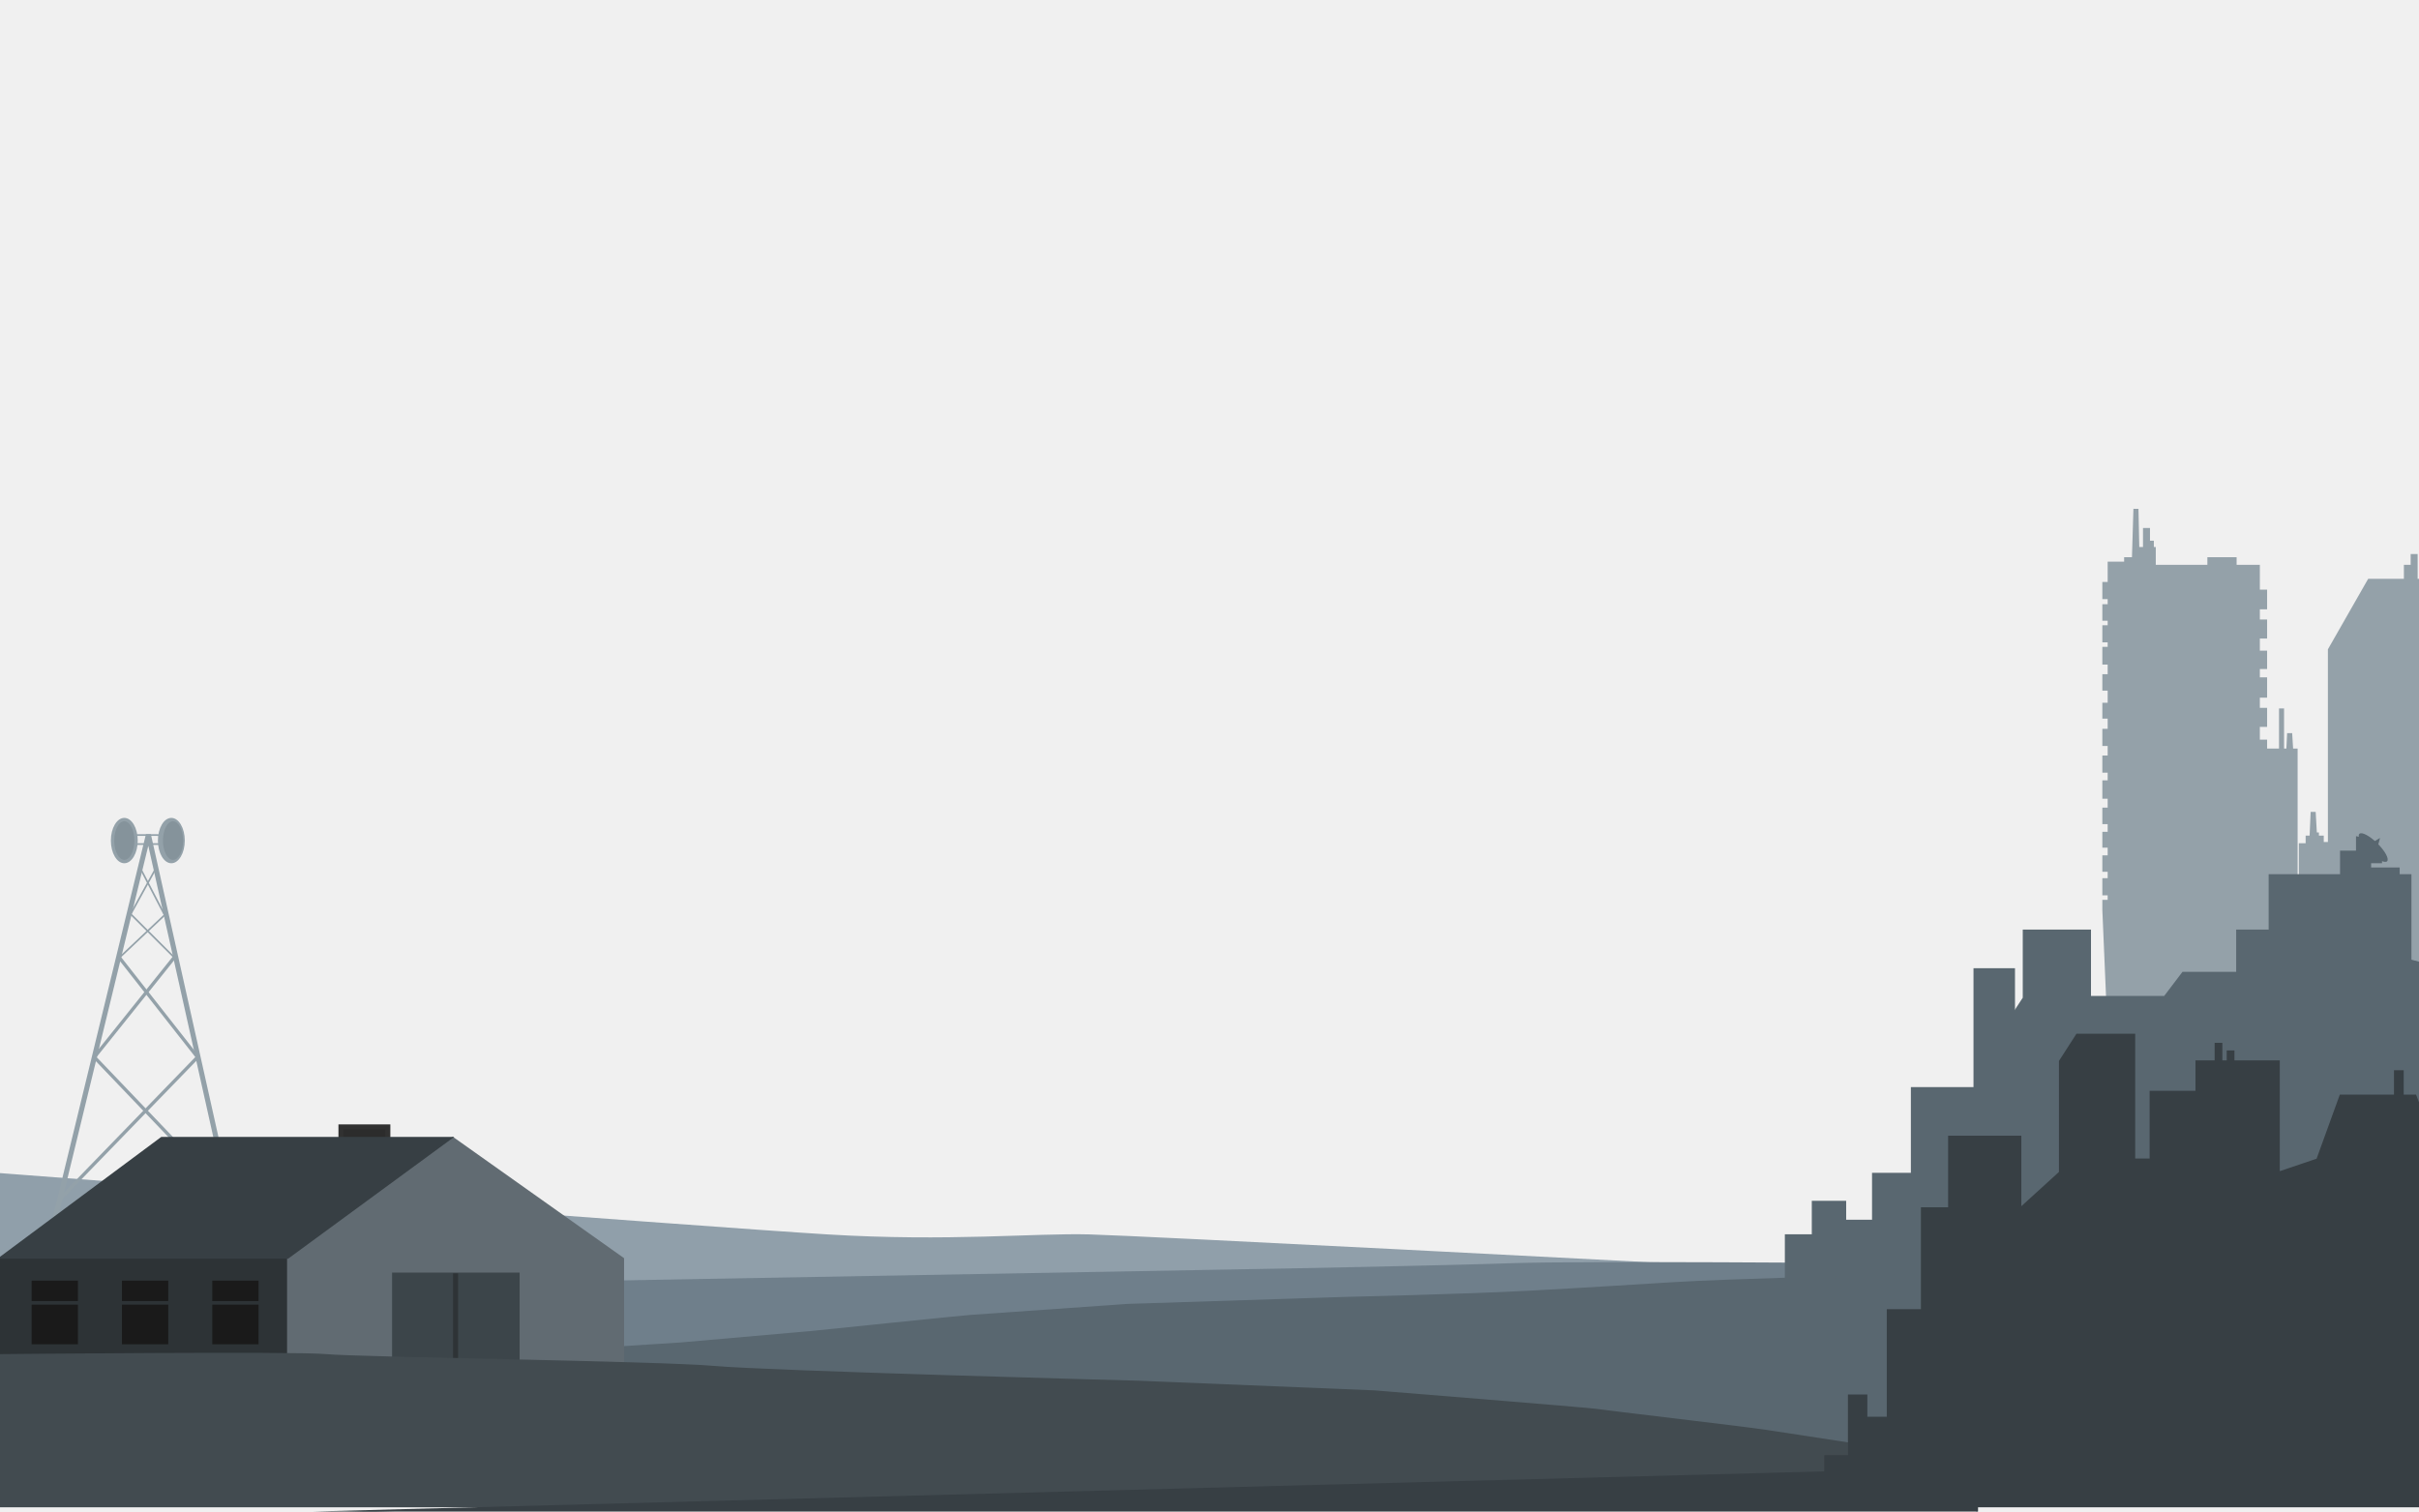
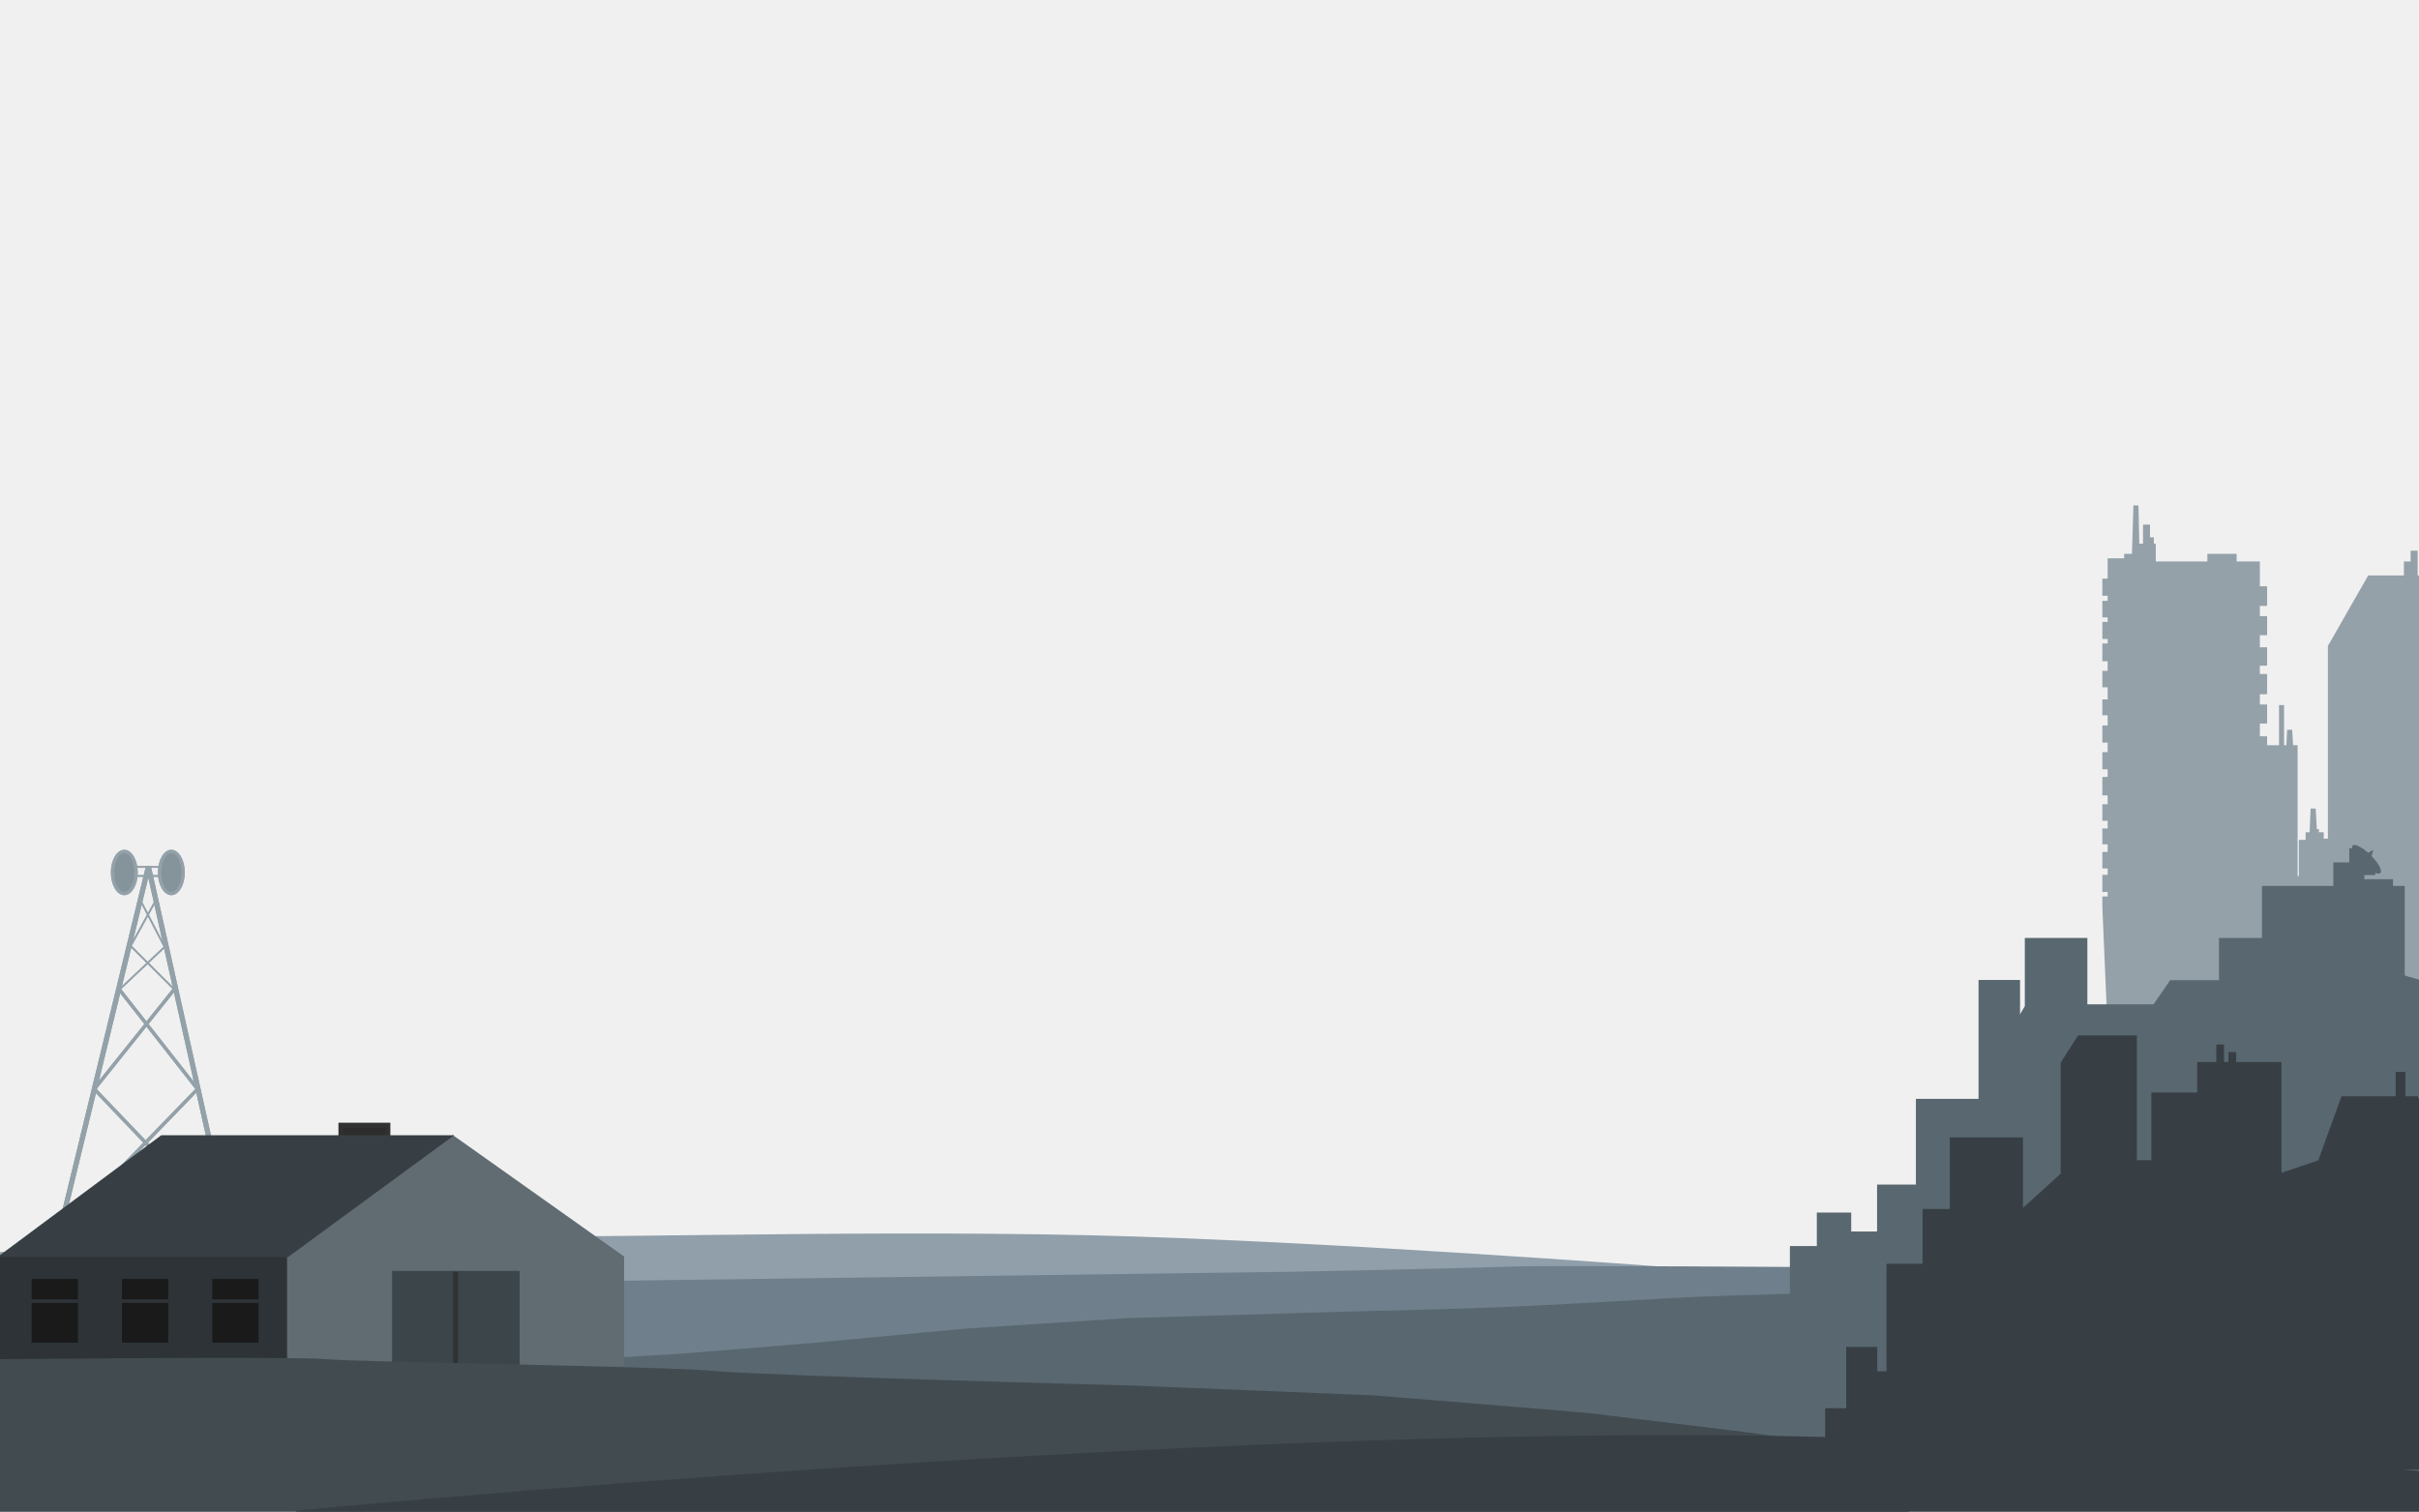
<svg xmlns="http://www.w3.org/2000/svg" width="1440" height="900" viewBox="0 0 1440 900" fill="none">
-   <g clip-path="url(#clip0_60_4)">
-     <path d="M492.5 735.5C420.158 731.106 0 699 0 699V767.5H832L990 752.5C990 752.5 680.98 736.379 648.5 735.5C616.02 734.621 564.842 739.894 492.5 735.5Z" fill="#909FAA" stroke="#909FAA" />
-     <path d="M765.355 755.803L332 763.561V806H1117V752.608C1117 752.608 940.448 751.239 901.052 752.608C861.656 753.977 765.355 755.803 765.355 755.803Z" fill="#6F7F8B" stroke="#6F7F8B" />
-     <path d="M1198 578V648.789V813H1064V736.432H1080.04V716.5H1097.5V727.764H1115.9V699.834H1139.02V648.789H1160.73H1176.3V578H1198Z" fill="#596770" stroke="#596770" stroke-width="3" />
-     <path d="M183.018 810.87C167.2 812.332 86 814.891 86 814.891V871H1304V757H1248.23L1111.05 759.939C1111.05 759.939 1030.15 761.899 997.49 763.859C964.829 765.818 945.735 767.13 909.055 769.084C872.374 771.038 802.027 772.677 802.027 772.677L671.273 776.878C671.273 776.878 582.691 783.091 577.418 783.457C572.145 783.822 483.564 792.96 483.564 792.96L404.473 799.905L323.273 805.022C323.273 805.022 198.836 809.408 183.018 810.87Z" fill="#596770" stroke="#596770" />
-     <path d="M1440 346.146V616H1256.17L1253 541.819V537.277H1256.17V531.6H1253V524.409H1256.17V517.596H1253V510.784H1256.17V503.214H1253V496.78H1256.17V489.21H1253V482.398H1256.17V474.071H1253V466.123H1256.17V458.554H1253V451.363H1256.17V442.658H1253V435.467H1256.17V426.383H1253V419.949H1256.17V409.73H1253V402.918H1256.17V394.213H1253V386.643H1256.17V380.966H1253V373.775H1256.17V368.098H1253V361.285H1256.17V355.23H1253V348.039H1256.17V335.927H1265.97V333.278H1270.58L1271.5 303L1272.02 327.222H1277.2V315.868H1278.36V327.222H1279.51V323.438H1280.66V327.222H1281.81V337.82H1315.53V333.278H1321.86V337.82H1323.02V333.278H1329.93V337.82H1343.76V352.58H1348.08V361.285H1343.76V370.369H1348.08V378.695H1343.76V388.914H1348.08V396.862H1343.76V404.81H1348.08V413.894H1343.76V422.977H1348.08V431.303H1343.76V441.901H1348.08V447.2H1358.17H1362.49L1363 436.602L1363.64 447.2H1366.24V525.166H1369.98V503.592H1374.02V499.051H1376.32L1377 483.5L1377.76 497.158H1378.92V499.051H1381.8V502.836H1387.27V387.022L1410.61 346.146H1432.51V345.011V337.82H1433.95V346.146H1435.1H1436.54V331.386H1437.69V346.146H1440Z" fill="#94A1A9" />
-     <path d="M1358.17 447.2H1362.49L1363 436.602L1363.64 447.2H1366.24V525.166H1369.98V503.592H1374.02V499.051H1376.32L1377 483.5L1377.76 497.158H1378.92V499.051H1381.8V502.836H1387.27V387.022L1410.61 346.146H1432.51V345.011V337.82H1433.95V346.146H1435.1H1436.54V331.386H1437.69V346.146H1440V616H1256.17L1253 541.819V537.277H1256.17V531.6H1253V524.409H1256.17V517.596H1253V510.784H1256.17V503.214H1253V496.78H1256.17V489.21H1253V482.398H1256.17V474.071H1253V466.123H1256.17V458.554H1253V451.363H1256.17V442.658H1253V435.467H1256.17V426.383H1253V419.949H1256.17V409.73H1253V402.918H1256.17V394.213H1253V386.643H1256.17V380.966H1253V373.775H1256.17V368.098H1253V361.285H1256.17V355.23H1253V348.039H1256.17V335.927H1265.97V333.278H1270.58L1271.5 303L1272.02 327.222H1277.2V315.868H1278.36V327.222H1279.51V323.438H1280.66V327.222H1281.81V337.82H1315.53V333.278H1321.86V337.82H1323.02V333.278H1329.93V337.82H1343.76V352.58H1348.08V361.285H1343.76V370.369H1348.08V378.695H1343.76V388.914H1348.08V396.862H1343.76V404.81H1348.08V413.894H1343.76V422.977H1348.08V431.303H1343.76V441.901H1348.08V447.2H1358.17ZM1358.17 447.2V421.842" stroke="#94A1A9" stroke-width="3" />
-     <path d="M1186 624.5V799V837H1463V580.146L1366.48 555H1332.67V580.146H1299.96L1289.05 594.516H1243.24V555H1205.62V594.516L1186 624.5Z" fill="#596770" stroke="#596770" stroke-width="3" />
-     <path d="M1414 501.2V503H1415.2L1416 500L1414 501.2Z" fill="#596770" stroke="#596770" />
-     <path d="M1435 521V575V583H1351V521H1393.5V507H1403V503V498.5L1407.5 499.5L1411 501.25L1414.5 502L1415.5 505L1417.5 509V513.5H1411V517H1428V521H1435Z" fill="#596770" />
-     <path d="M1415.5 505L1417.5 509V513.5H1411V517H1428V521H1435V575V583H1351V521H1393.5V507H1403V503V498.5L1407.5 499.5M1415.5 505L1413 503L1412.5 502.611M1415.5 505L1414.5 502L1411 501.25M1415.5 505L1411 501.25M1407.5 499.5L1410.75 501.25L1412.5 502.611M1407.5 499.5L1411 501.25M1411 501.25L1412.5 502.611" stroke="#596770" />
-     <ellipse cx="1412.74" cy="504.664" rx="11.614" ry="3.522" transform="rotate(44.6132 1412.74 504.664)" fill="#596770" />
-     <path d="M1144 719.335V897H1440V657.697L1437.9 652.258H1430.4V637.755H1425.6V652.258H1393.22L1379.42 690.329L1356.63 698.034V631.863H1329.64V625.971H1326.04V631.863H1322.44V621.439H1318.84V631.863H1307.44V649.992H1280.15V690.329H1270.56V616H1236.37L1226.17 631.863V698.034L1202.78 719.335V676.732H1160.19V719.335H1144Z" fill="#373F44" stroke="#373F44" />
-     <path d="M31 733L88.34 497L141 733" stroke="#93A1A9" stroke-width="3" />
-     <path d="M35.609 714.018L117.596 629.466L71.08 570.222" stroke="#93A1A9" stroke-width="2" />
-     <path d="M136.984 714.018L56.159 629.466L103.845 569.94" stroke="#93A1A9" stroke-width="2" />
-     <path d="M103.846 570.222L77.808 544.268L92.847 516.908" stroke="#93A1A9" />
-     <path d="M71.373 569.94L97.995 544.833L83.502 516.908" stroke="#93A1A9" />
-     <ellipse cx="102" cy="500.5" rx="8" ry="13.5" fill="#93A1A9" />
-     <ellipse cx="103" cy="500.5" rx="6" ry="11.5" fill="#85939B" />
-     <ellipse cx="74" cy="500.5" rx="8" ry="13.5" fill="#93A1A9" />
-     <ellipse cx="74" cy="500.5" rx="6" ry="11.5" fill="#85939B" />
-     <path d="M95.183 502.575L87.006 502.575L81.166 502.575" stroke="#93A1A9" />
-     <path d="M95.183 497.227L90.511 497.212L79.998 497.212" stroke="#93A1A9" />
-     <path d="M171.722 814H0V749.65H171.722V814Z" fill="#2D3336" stroke="#2D3336" />
-     <path d="M371 814H171.386V749.408L269.513 677.435L371 749.408V814Z" fill="#616B72" stroke="#616B72" />
-     <path d="M308.831 758.23H233.892V813.642H308.831V758.23Z" fill="#3C454A" stroke="#3C454A" />
-     <path d="M271.193 758.23V813.642" stroke="#2E3336" stroke-width="3" />
-     <path d="M202.975 671V684.227H230.867V671H202.975Z" fill="#2C2C2C" stroke="#313131" stroke-width="3" />
-     <rect x="72.587" y="776.82" width="27.556" height="23.595" fill="#1A1A1A" />
-     <path d="M72.587 762.52H100.143V774.675H72.587V762.52Z" fill="#1A1A1A" />
-     <rect x="18.818" y="776.82" width="27.556" height="23.595" fill="#1A1A1A" />
-     <path d="M18.818 762.52H46.374V774.675H18.818V762.52Z" fill="#1A1A1A" />
-     <rect x="126.355" y="776.82" width="27.556" height="23.595" fill="#1A1A1A" />
-     <path d="M126.355 762.52H153.911V774.675H126.355V762.52Z" fill="#1A1A1A" />
-     <path d="M96.157 677.458L0 748.958H171.353L268.841 677.458H96.157Z" fill="#373F44" stroke="#373F44" />
+   <g clip-path="url(#clip0_108_2)">
+     <path d="M31 752L88.34 516L141 752" stroke="#93A1A9" stroke-width="3" />
+     <path d="M35.609 733.018L117.596 648.466L71.08 589.222" stroke="#93A1A9" stroke-width="2" />
+     <path d="M136.984 733.018L56.159 648.466L103.845 588.94" stroke="#93A1A9" stroke-width="2" />
+     <path d="M103.846 589.222L77.808 563.268L92.847 535.908" stroke="#93A1A9" />
+     <path d="M71.373 588.94L97.995 563.833L83.502 535.908" stroke="#93A1A9" />
+     <ellipse cx="102" cy="519.5" rx="8" ry="13.5" fill="#93A1A9" />
+     <ellipse cx="102" cy="519.5" rx="6" ry="11.5" fill="#85939B" />
+     <ellipse cx="74" cy="519.5" rx="8" ry="13.5" fill="#93A1A9" />
+     <ellipse cx="74" cy="519.5" rx="6" ry="11.5" fill="#85939B" />
+     <path d="M95.183 521.575L87.006 521.575L81.166 521.575" stroke="#93A1A9" />
+     <path d="M95.183 516.227L90.511 516.212L79.998 516.212" stroke="#93A1A9" />
    <path d="M194.219 806.781C176.826 805.024 0 806.781 0 806.781V897H1136V864.836C1136 864.836 1064.06 853.845 1051.5 851.892C1038.94 849.939 952.899 839.926 950 839.341C947.101 838.755 818 828.358 818 828.358L677.35 822.599C677.35 822.599 458.009 816.74 425.156 813.811C392.303 810.882 211.612 808.539 194.219 806.781Z" fill="#424B50" stroke="#424B50" />
-     <path d="M1123.68 780H1177V901H168L1086.46 876.597V866.937H1100.55V830.84H1111.11V844.059H1123.68V780Z" fill="#373F44" stroke="#373F44" />
+     <path d="M1123.68 776H1177V897H168L1086.46 872.597V862.937H1100.55V826.84H1111.11V840.059H1123.68V776Z" fill="#373F44" stroke="#373F44" />
+     <path d="M256.5 736.5C188 733.5 0 746.5 0 746.5V768.5H832L993.5 755.5C993.5 755.5 783.401 739.547 648.5 736.5C496.024 733.056 325 739.5 256.5 736.5Z" fill="#909FAA" stroke="#909FAA" stroke-width="2" />
+     <path d="M765.355 757.803L-0.5 768V813C306.062 813 1134.44 806.5 1441 806.5V757.803C1441 757.803 940.448 753.24 901.052 754.608C861.656 755.977 765.355 757.803 765.355 757.803Z" fill="#6F7F8B" stroke="#6F7F8B" />
+     <path d="M182.947 816.759C167.14 818.11 86 820.473 86 820.473V872.301L1440 882V767H1247.37L1110.29 769.715C1110.29 769.715 1029.45 771.525 996.817 773.335C964.181 775.145 945.101 776.357 908.447 778.162C871.793 779.967 801.499 781.481 801.499 781.481L670.841 785.361C670.841 785.361 582.324 791.1 577.056 791.438C571.787 791.776 483.27 800.216 483.27 800.216L404.238 806.631L323.098 811.358C323.098 811.358 198.753 815.409 182.947 816.759Z" fill="#596770" stroke="#596770" />
+     <path d="M31 752L88.34 516L141 752" stroke="#93A1A9" stroke-width="3" />
+     <path d="M35.609 733.018L117.596 648.466L71.08 589.222" stroke="#93A1A9" stroke-width="2" />
+     <path d="M136.984 733.018L56.159 648.466L103.845 588.94" stroke="#93A1A9" stroke-width="2" />
+     <path d="M103.846 589.222L77.808 563.268L92.847 535.908" stroke="#93A1A9" />
+     <path d="M71.373 588.94L97.995 563.833L83.502 535.908" stroke="#93A1A9" />
+     <ellipse cx="102" cy="519.5" rx="8" ry="13.5" fill="#93A1A9" />
+     <ellipse cx="102" cy="519.5" rx="6" ry="11.5" fill="#85939B" />
+     <ellipse cx="74" cy="519.5" rx="8" ry="13.5" fill="#93A1A9" />
+     <ellipse cx="74" cy="519.5" rx="6" ry="11.5" fill="#85939B" />
+     <path d="M95.183 521.575L87.006 521.575L81.166 521.575" stroke="#93A1A9" />
+     <path d="M95.183 516.227L90.511 516.212L79.998 516.212" stroke="#93A1A9" />
+     <path d="M171.722 813H0V748.65H171.722V813Z" fill="#2D3336" stroke="#2D3336" />
+     <path d="M371 813H171.386V748.408L269.513 676.435L371 748.408V813Z" fill="#616B72" stroke="#616B72" />
+     <path d="M308.831 757.23H233.892V812.643H308.831V757.23Z" fill="#3C454A" stroke="#3C454A" />
+     <path d="M271.193 757.23V812.643" stroke="#2E3336" stroke-width="3" />
+     <path d="M202.975 670V683.227H230.867V670H202.975Z" fill="#2C2C2C" stroke="#313131" stroke-width="3" />
+     <rect x="72.587" y="775.82" width="27.556" height="23.595" fill="#1A1A1A" />
+     <path d="M72.587 761.52H100.143V773.675H72.587V761.52Z" fill="#1A1A1A" />
+     <rect x="18.818" y="775.82" width="27.556" height="23.595" fill="#1A1A1A" />
+     <path d="M18.818 761.52H46.374V773.675H18.818V761.52Z" fill="#1A1A1A" />
+     <rect x="126.355" y="775.82" width="27.556" height="23.595" fill="#1A1A1A" />
+     <path d="M126.355 761.52H153.911V773.675H126.355V761.52Z" fill="#1A1A1A" />
+     <path d="M96.157 676.458L0 747.958H171.353L268.841 676.458H96.157Z" fill="#373F44" stroke="#373F44" />
+     <path d="M194.219 809.781C176.826 808.024 0 809.781 0 809.781V900H1136V867.836C1136 867.836 1064.06 856.845 1051.5 854.892C1038.94 852.939 952.899 842.926 950 842.341C947.101 841.755 818 831.358 818 831.358L677.35 825.599C677.35 825.599 458.009 819.74 425.156 816.811C392.303 813.882 211.612 811.539 194.219 809.781Z" fill="#424B50" stroke="#424B50" />
+     <path d="M176 900H1440V876.339C1440 876.339 1362.01 869.353 1311.95 865.98C1223.4 860.013 1173.6 858.413 1084.86 856.092C729.296 846.789 176 900 176 900Z" fill="#373F44" stroke="#373F44" />
+     <path d="M1440 344.146V614H1256.17L1253 539.819V535.277H1256.17V529.6H1253V522.409H1256.17V515.596H1253V508.784H1256.17V501.214H1253V494.78H1256.17V487.21H1253V480.398H1256.17V472.071H1253V464.123H1256.17V456.554H1253V449.363H1256.17V440.658H1253V433.467H1256.17V424.383H1253V417.949H1256.17V407.73H1253V400.918H1256.17V392.213H1253V384.643H1256.17V378.966H1253V371.775H1256.17V366.098H1253V359.285H1256.17V353.23H1253V346.039H1256.17V333.927H1265.97V331.278H1270.58L1271.5 301L1272.02 325.222H1277.2V313.868H1278.36V325.222H1279.51V321.438H1280.66V325.222H1281.81V335.82H1315.53V331.278H1321.86V335.82H1323.02V331.278H1329.93V335.82H1343.76V350.58H1348.08V359.285H1343.76V368.369H1348.08V376.695H1343.76V386.914H1348.08V394.862H1343.76V402.81H1348.08V411.894H1343.76V420.977H1348.08V429.303H1343.76V439.901H1348.08V445.2H1358.17H1362.49L1363 434.602L1363.64 445.2H1366.24V523.166H1369.98V501.592H1374.02V497.051H1376.32L1377 481.5L1377.76 495.158H1378.92V497.051H1381.8V500.836H1387.27V385.022L1410.61 344.146H1432.51V343.011V335.82H1433.95V344.146H1435.1H1436.54V329.386H1437.69V344.146H1440Z" fill="#94A1A9" />
+     <path d="M1358.17 445.2H1362.49L1363 434.602L1363.64 445.2H1366.24V523.166H1369.98V501.592H1374.02V497.051H1376.32L1377 481.5L1377.76 495.158H1378.92V497.051H1381.8V500.836H1387.27V385.022L1410.61 344.146H1432.51V343.011V335.82H1433.95V344.146H1435.1H1436.54V329.386H1437.69V344.146H1440V614H1256.17L1253 539.819V535.277H1256.17V529.6H1253V522.409H1256.17V515.596H1253V508.784H1256.17V501.214H1253V494.78H1256.17V487.21H1253V480.398H1256.17V472.071H1253V464.123H1256.17V456.554H1253V449.363H1256.17V440.658H1253V433.467H1256.17V424.383H1253V417.949H1256.17V407.73H1253V400.918H1256.17V392.213H1253V384.643H1256.17V378.966H1253V371.775H1256.17V366.098H1253V359.285H1256.17V353.23H1253V346.039H1256.17V333.927H1265.97V331.278H1270.58L1271.5 301L1272.02 325.222H1277.2V313.868H1278.36V325.222H1279.51V321.438H1280.66V325.222H1281.81V335.82H1315.53V331.278H1321.86V335.82H1323.02V331.278H1329.93V335.82H1343.76V350.58H1348.08V359.285H1343.76V368.369H1348.08V376.695H1343.76V386.914H1348.08V394.862H1343.76V402.81H1348.08V411.894H1343.76V420.977H1348.08V429.303H1343.76V439.901H1348.08V445.2H1358.17ZM1358.17 445.2V419.842" stroke="#94A1A9" stroke-width="3" />
+     <path d="M1201 585V655.789V820H1067V743.432H1083.04V723.5H1100.5V734.764H1118.9V706.834H1142.02V655.789H1163.73H1179.3V585H1201Z" fill="#596770" stroke="#596770" stroke-width="3" />
+     <path d="M1189 629.5V804V820H1441V585.146L1353.19 560H1322.44V585.146H1292.67L1282.75 599.516H1241.08V560H1206.85V599.516L1189 629.5Z" fill="#596770" stroke="#596770" stroke-width="3" />
+     <path d="M1410 508.2V510H1411.2L1412 507L1410 508.2Z" fill="#596770" stroke="#596770" />
+     <path d="M1431 528V582V590H1347V528H1389.5V514H1399V510V505.5L1403.5 506.5L1407 508.25L1410.5 509L1411.5 512L1413.5 516V520.5H1407V524H1424V528H1431Z" fill="#596770" />
+     <path d="M1411.5 512L1413.5 516V520.5H1407V524H1424V528H1431V582V590H1347V528H1389.5V514H1399V510V505.5L1403.5 506.5M1411.5 512L1409 510L1408.5 509.611M1411.5 512L1410.5 509L1407 508.25M1411.5 512L1407 508.25M1403.5 506.5L1406.75 508.25L1408.5 509.611M1403.5 506.5L1407 508.25M1407 508.25L1408.5 509.611" stroke="#596770" />
+     <ellipse cx="1408.74" cy="511.664" rx="11.614" ry="3.522" transform="rotate(44.6132 1408.74 511.664)" fill="#596770" />
+     <path d="M1145 720.335V874.5H1441V658.697L1438.9 653.258H1431.4V638.755H1426.6V653.258H1394.22L1380.42 691.329L1357.63 699.034V632.863H1330.64V626.971H1327.04V632.863H1323.44V622.439H1319.84V632.863H1308.44V650.992H1281.15V691.329H1271.56V617H1237.37L1227.17 632.863V699.034L1203.78 720.335V677.732H1161.19V720.335H1145Z" fill="#373F44" stroke="#373F44" />
+     <path d="M1163.5 755H1125.5V819H1115V804.5H1101.5V841H1089V872.5H1441V755H1163.5Z" fill="#373F44" stroke="#373F44" stroke-width="5" />
  </g>
  <defs>
-     <clipPath id="clip0_60_4">
+     <clipPath id="clip0_108_2">
      <rect width="1440" height="900" fill="white" />
    </clipPath>
  </defs>
</svg>
